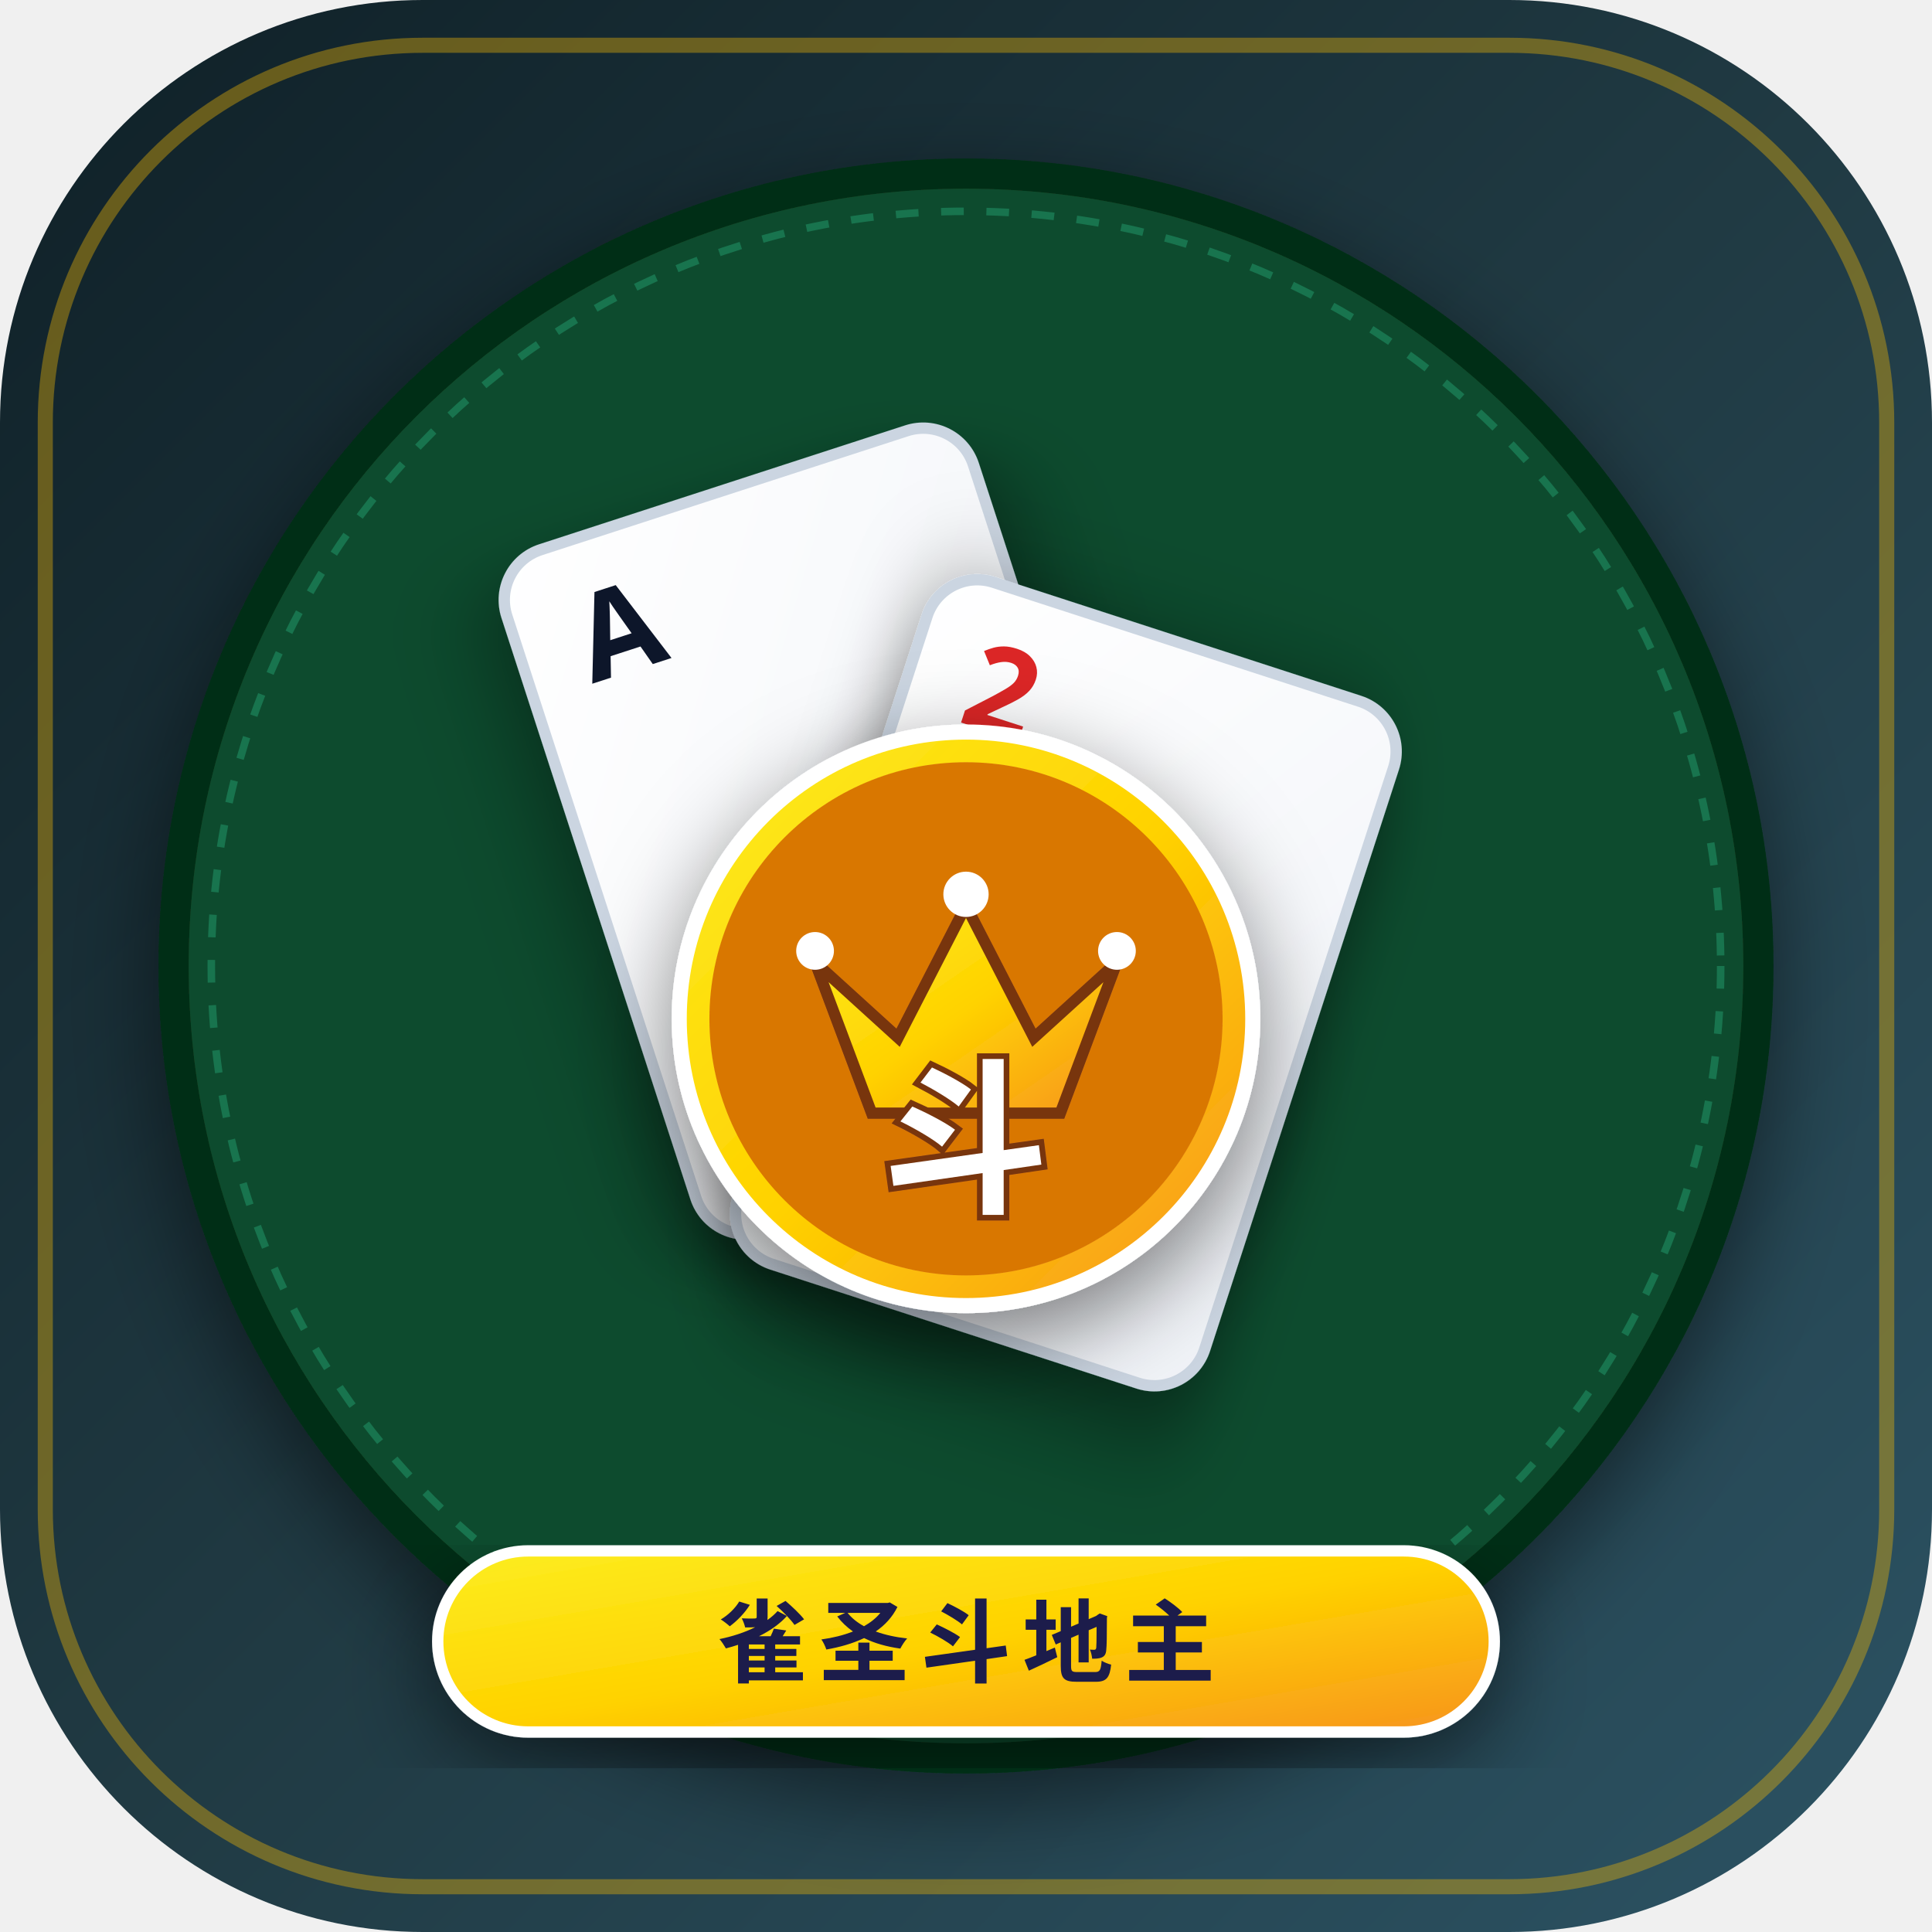
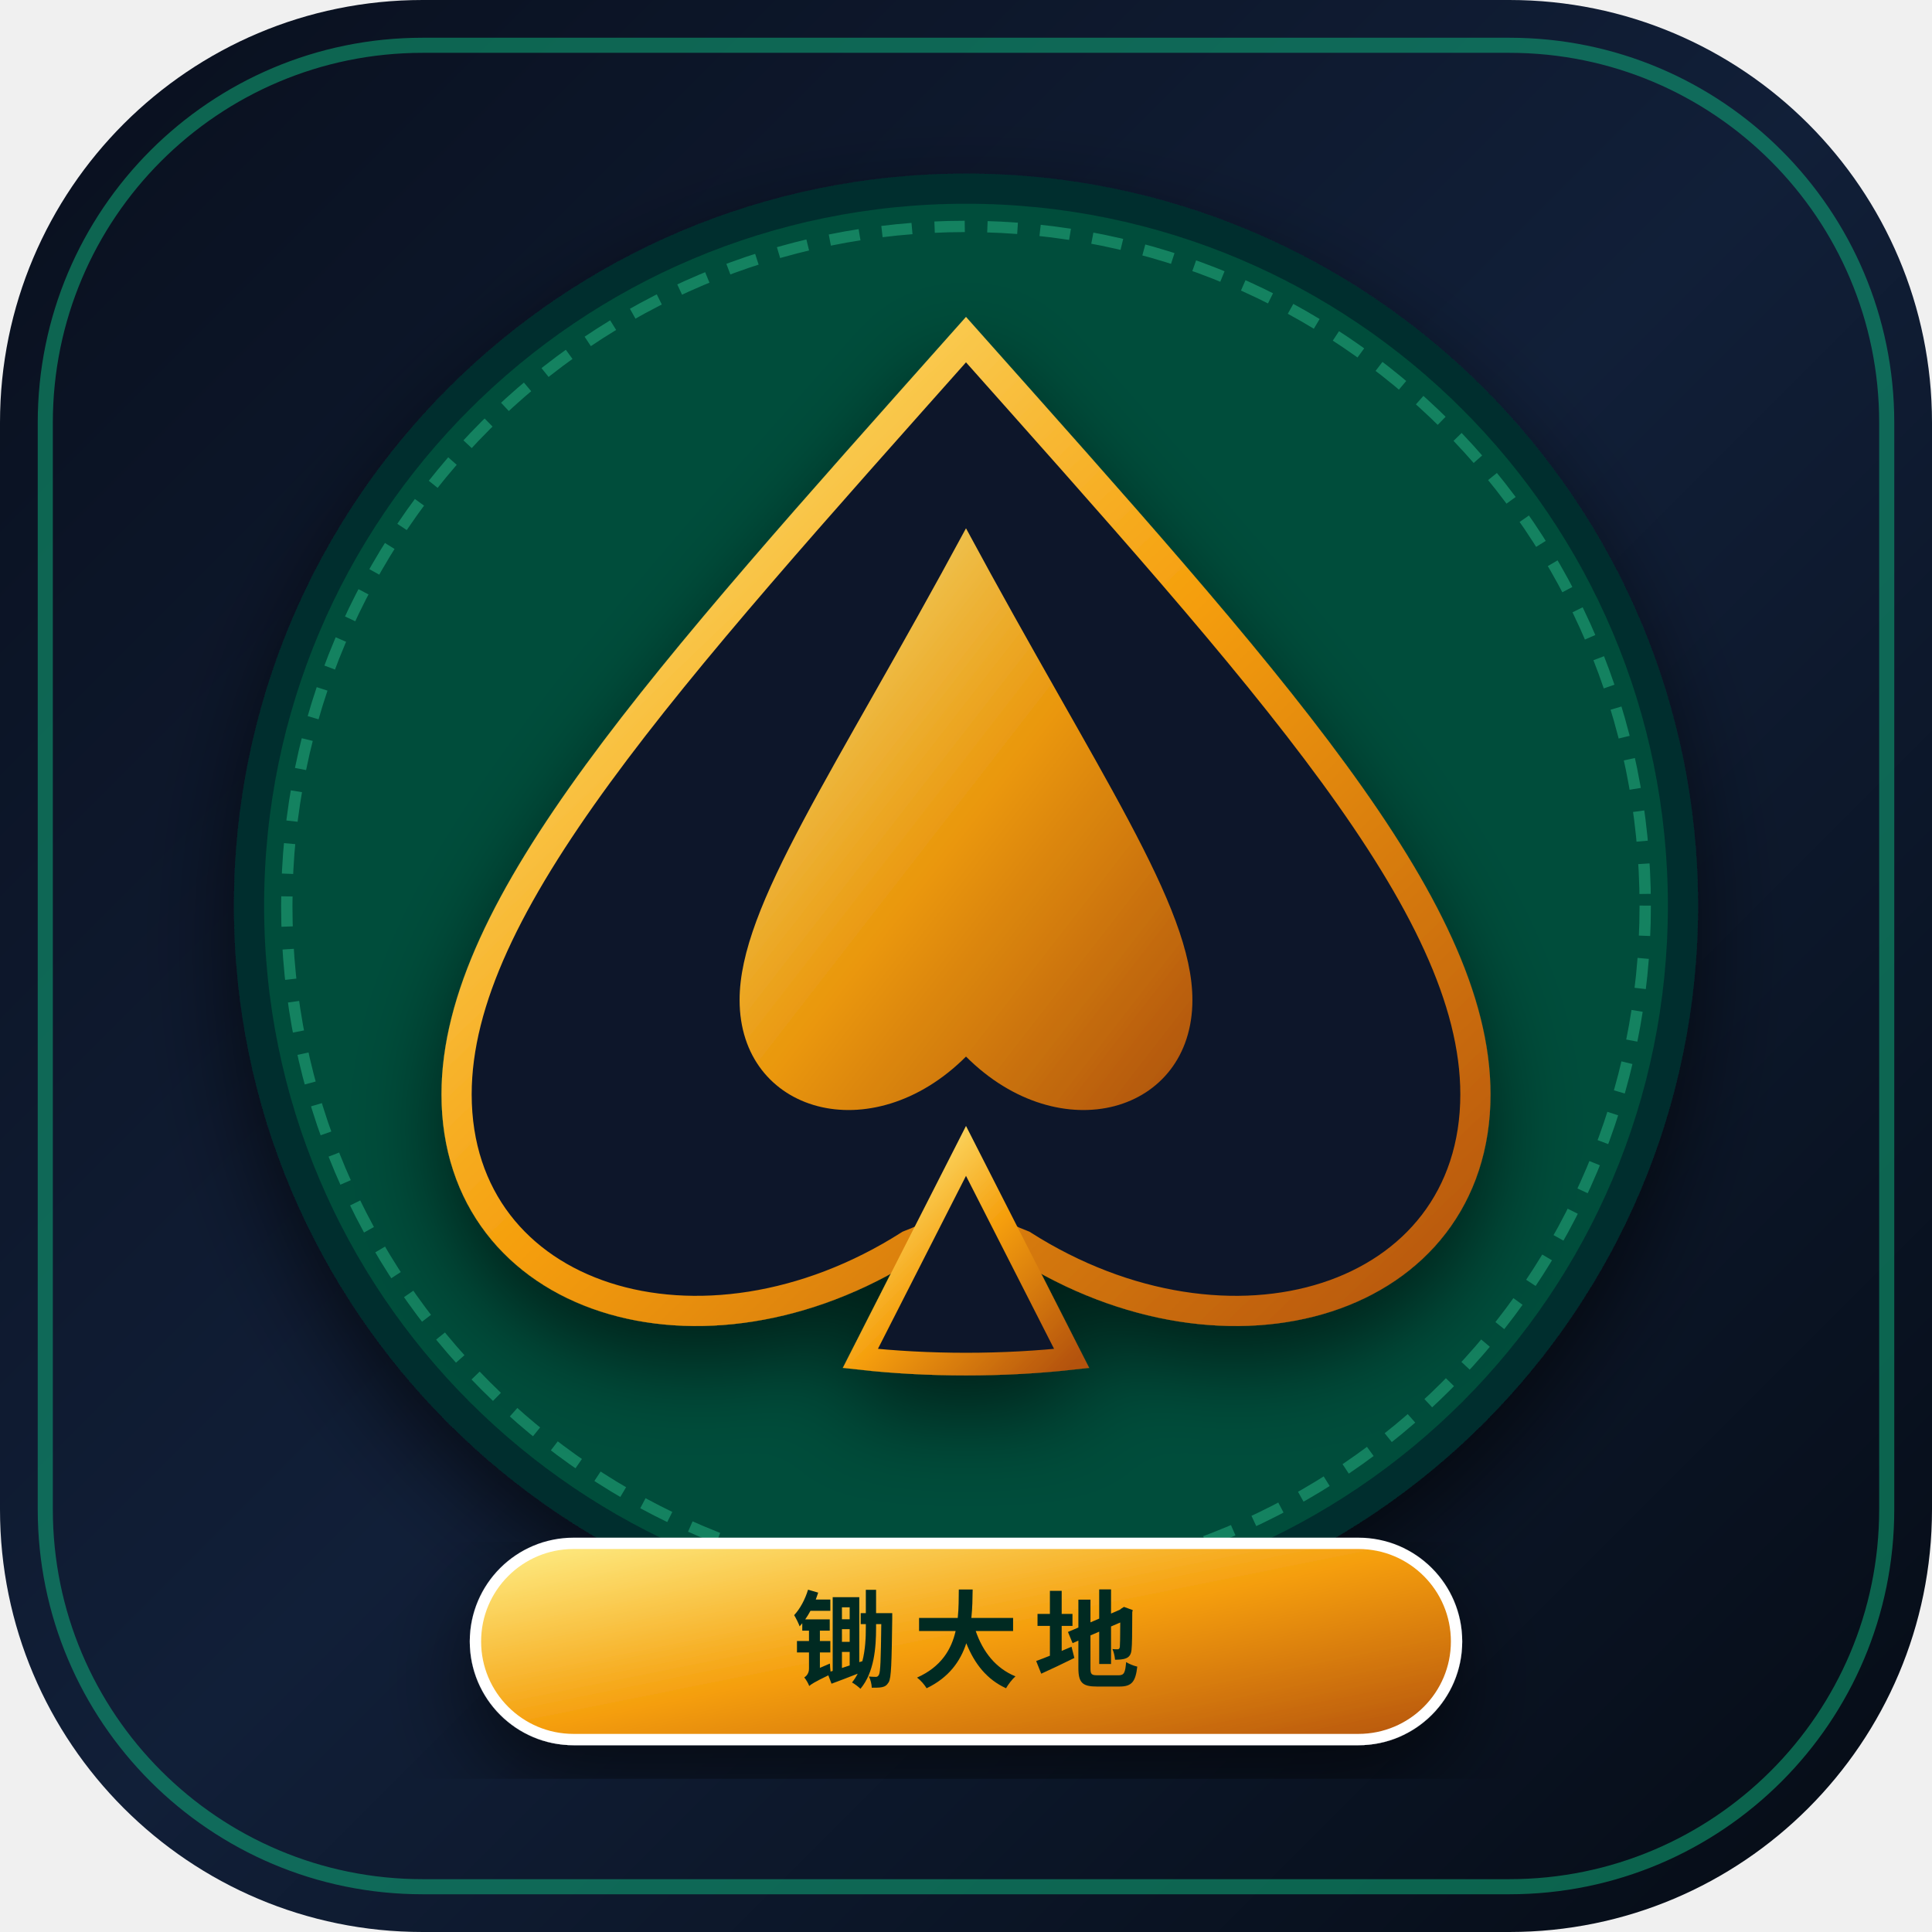
<svg xmlns="http://www.w3.org/2000/svg" viewBox="0 0 512 512" width="512" height="512">
  <defs>
    <linearGradient id="bgGrad" x1="0%" y1="0%" x2="100%" y2="100%">
-       <stop offset="0%" stop-color="#0f2027" />
-       <stop offset="50%" stop-color="#203a43" />
-       <stop offset="100%" stop-color="#2c5364" />
+       <stop offset="0%" stop-color="#090f1d" />
+       <stop offset="50%" stop-color="#111f38" />
+       <stop offset="100%" stop-color="#050b14" />
+     </linearGradient>
+     <linearGradient id="spadeGrad" x1="0%" y1="0%" x2="100%" y2="100%">
+       <stop offset="0%" stop-color="#38bdf8" />
+       <stop offset="50%" stop-color="#0284c7" />
+       <stop offset="100%" stop-color="#0369a1" />
    </linearGradient>
    <linearGradient id="goldGrad" x1="0%" y1="0%" x2="100%" y2="100%">
-       <stop offset="0%" stop-color="#FFE000" />
-       <stop offset="100%" stop-color="#799F0C" />
-     </linearGradient>
-     <linearGradient id="cardGrad" x1="0%" y1="0%" x2="100%" y2="100%">
-       <stop offset="0%" stop-color="#ffffff" />
-       <stop offset="100%" stop-color="#f0f3f8" />
-     </linearGradient>
-     <linearGradient id="crownGrad" x1="0%" y1="0%" x2="100%" y2="100%">
-       <stop offset="0%" stop-color="#FCEE21" />
-       <stop offset="50%" stop-color="#FFD200" />
-       <stop offset="100%" stop-color="#F7931E" />
+       <stop offset="0%" stop-color="#fef08a" />
+       <stop offset="50%" stop-color="#f59e0b" />
+       <stop offset="100%" stop-color="#b45309" />
    </linearGradient>
    <filter id="glow" x="-20%" y="-20%" width="140%" height="140%">
-       <feDropShadow dx="0" dy="8" stdDeviation="12" flood-color="#000000" flood-opacity="0.5" />
+       <feDropShadow dx="0" dy="10" stdDeviation="12" flood-color="#000000" flood-opacity="0.6" />
    </filter>
  </defs>
  <rect width="512" height="512" rx="112" fill="url(#bgGrad)" />
-   <rect x="12" y="12" width="488" height="488" rx="100" fill="none" stroke="#eab308" stroke-width="4" stroke-opacity="0.4" />
-   <circle cx="256" cy="256" r="210" fill="#0c4c2d" stroke="#052e16" stroke-width="8" filter="url(#glow)" />
-   <circle cx="256" cy="256" r="200" fill="none" stroke="#34d399" stroke-width="2" stroke-opacity="0.3" stroke-dasharray="6,6" />
-   <g transform="translate(130, 150) rotate(-18)" filter="url(#glow)">
-     <rect width="130" height="190" rx="14" fill="url(#cardGrad)" stroke="#cbd5e1" stroke-width="3" />
-     <text x="16" y="38" font-family="system-ui, sans-serif" font-size="32" font-weight="900" fill="#0f172a">A</text>
-     <path d="M 65 85 C 50 115 25 130 50 148 C 65 158 65 140 65 140 C 65 140 65 158 80 148 C 105 130 80 115 65 85 Z" fill="#0f172a" />
-     <path d="M 65 135 L 61 155 L 69 155 Z" fill="#0f172a" />
-   </g>
-   <g transform="translate(250, 150) rotate(18)" filter="url(#glow)">
-     <rect width="130" height="190" rx="14" fill="url(#cardGrad)" stroke="#cbd5e1" stroke-width="3" />
-     <text x="16" y="38" font-family="system-ui, sans-serif" font-size="32" font-weight="900" fill="#dc2626">2</text>
-     <path d="M 65 145 C 65 145 30 118 30 95 C 30 80 42 70 55 70 C 62 70 65 76 65 76 C 65 76 68 70 75 70 C 88 70 100 80 100 95 C 100 118 65 145 65 145 Z" fill="#dc2626" />
-   </g>
-   <g transform="translate(256, 270)" filter="url(#glow)">
-     <circle cx="0" cy="0" r="76" fill="url(#crownGrad)" stroke="#ffffff" stroke-width="4" />
-     <circle cx="0" cy="0" r="68" fill="#d97706" />
-     <path d="M -40 -15 L -25 25 L 25 25 L 40 -15 L 18 5 L 0 -30 L -18 5 Z" fill="url(#crownGrad)" stroke="#78350f" stroke-width="3" />
-     <circle cx="-40" cy="-18" r="5" fill="#ffffff" />
-     <circle cx="0" cy="-33" r="6" fill="#ffffff" />
-     <circle cx="40" cy="-18" r="5" fill="#ffffff" />
-     <text x="0" y="48" font-family="'PingFang SC', 'Microsoft YaHei', sans-serif" font-size="44" font-weight="900" fill="#ffffff" text-anchor="middle" stroke="#78350f" stroke-width="3" paint-order="stroke fill">斗</text>
+   <rect x="12" y="12" width="488" height="488" rx="100" fill="none" stroke="#10b981" stroke-width="4" stroke-opacity="0.5" />
+   <circle cx="256" cy="240" r="190" fill="#064e3b" stroke="#042f2e" stroke-width="8" filter="url(#glow)" />
+   <circle cx="256" cy="240" r="180" fill="none" stroke="#34d399" stroke-width="3" stroke-opacity="0.4" stroke-dasharray="8,6" />
+   <g transform="translate(256, 220)" filter="url(#glow)">
+     <path d="M 0 -130 C -80 -40 -135 20 -135 70 C -135 125 -70 145 -15 110 C -2 105 0 100 0 100 C 0 100 2 105 15 110 C 70 145 135 125 135 70 C 135 20 80 -40 0 -130 Z" fill="#0f172a" stroke="url(#goldGrad)" stroke-width="8" />
+     <path d="M 0 85 L -28 140 C -10 142 10 142 28 140 Z" fill="#0f172a" stroke="url(#goldGrad)" stroke-width="6" />
+     <path d="M 0 -80 C -35 -15 -60 20 -60 45 C -60 75 -25 85 0 60 C 25 85 60 75 60 45 C 60 20 35 -15 0 -80 Z" fill="url(#goldGrad)" opacity="0.95" />
  </g>
  <g transform="translate(256, 435)" filter="url(#glow)">
-     <rect x="-140" y="-24" width="280" height="48" rx="24" fill="url(#crownGrad)" stroke="#ffffff" stroke-width="3" />
-     <text x="0" y="9" font-family="'PingFang SC', 'Microsoft YaHei', sans-serif" font-size="24" font-weight="900" fill="#1e1b4b" text-anchor="middle" letter-spacing="3">雀圣斗地主</text>
+     <rect x="-130" y="-26" width="260" height="52" rx="26" fill="url(#goldGrad)" stroke="#ffffff" stroke-width="3" />
+     <text x="0" y="10" font-family="'PingFang SC', 'Microsoft YaHei', sans-serif" font-size="28" font-weight="900" fill="#022c22" text-anchor="middle" letter-spacing="4">锄大地</text>
  </g>
</svg>
